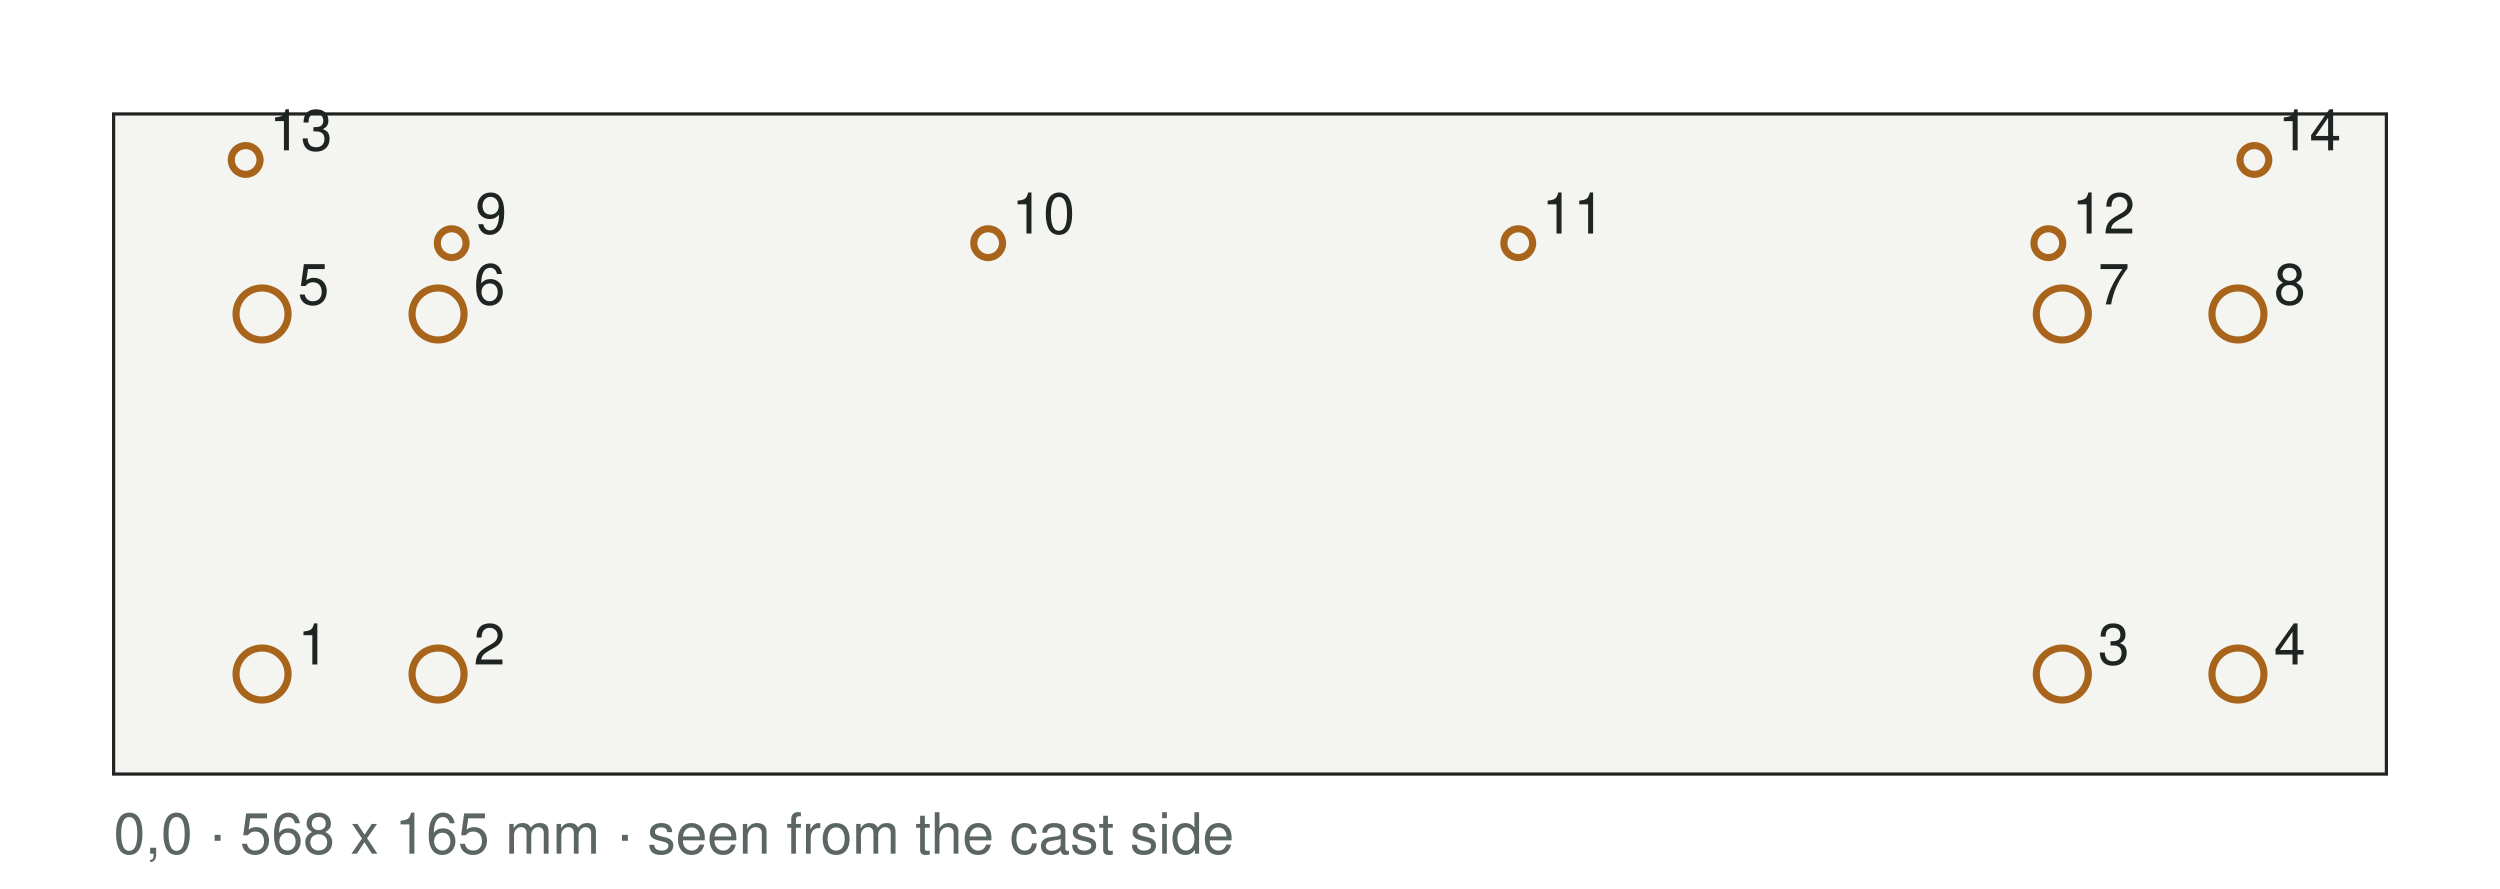
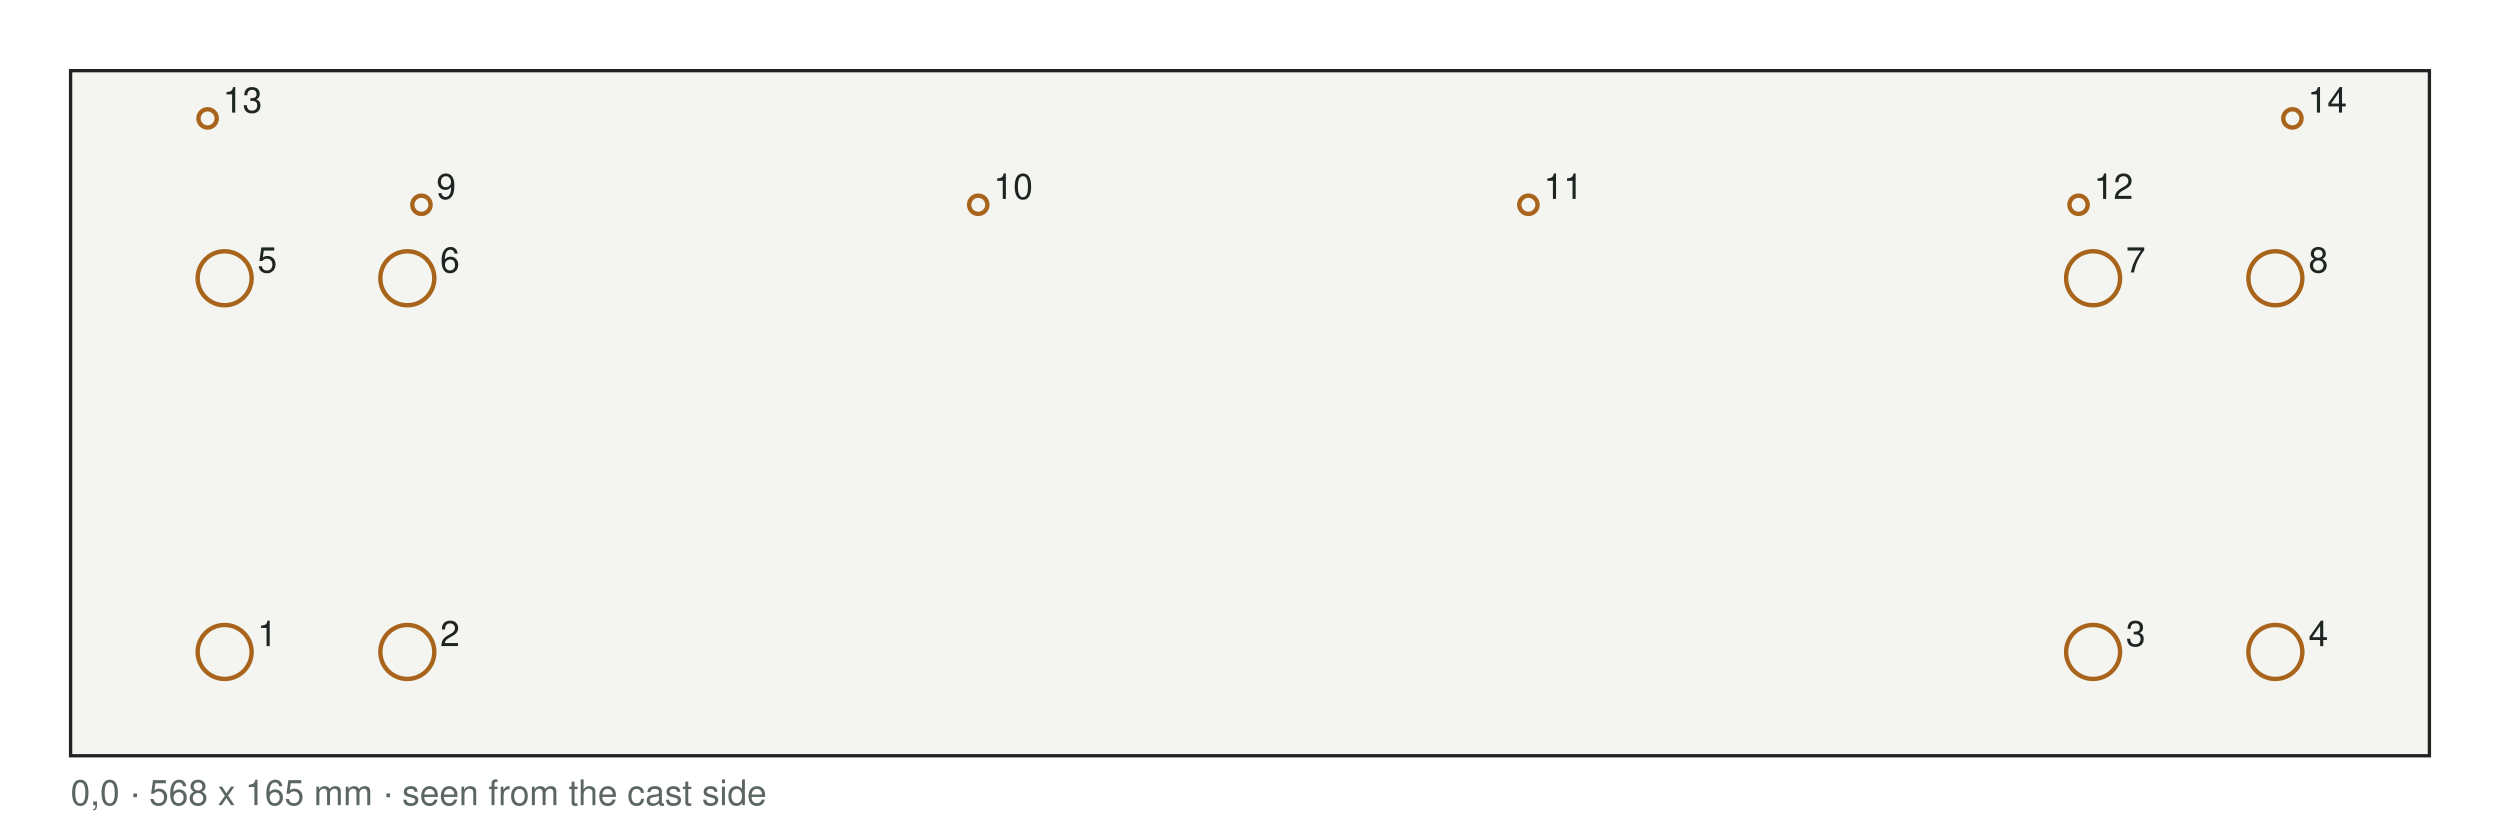
- <svg xmlns="http://www.w3.org/2000/svg" viewBox="-28.4 -28.4 624.9 221.8" width="625mm" height="222mm" font-family="Helvetica, Arial, sans-serif">
+ <svg xmlns="http://www.w3.org/2000/svg" viewBox="-17.0 -17.0 602.1 199.0" width="602mm" height="199mm" font-family="Helvetica, Arial, sans-serif">
  <polygon points="0.0,165.0 568.1,165.0 568.1,0.0 0.0,0.0" fill="#f4f4f1" stroke="#222" stroke-width="0.8" />
-   <circle cx="37.1" cy="140.0" r="6.5" fill="none" stroke="#a8641a" stroke-width="1.78" />
-   <text x="46.0" y="137.6" font-size="14.2" fill="#1d2422">1</text>
-   <circle cx="81.1" cy="140.0" r="6.5" fill="none" stroke="#a8641a" stroke-width="1.78" />
-   <text x="90.0" y="137.6" font-size="14.2" fill="#1d2422">2</text>
-   <circle cx="487.1" cy="140.0" r="6.5" fill="none" stroke="#a8641a" stroke-width="1.78" />
-   <text x="496.0" y="137.6" font-size="14.2" fill="#1d2422">3</text>
-   <circle cx="531.0" cy="140.0" r="6.5" fill="none" stroke="#a8641a" stroke-width="1.78" />
-   <text x="540.0" y="137.6" font-size="14.2" fill="#1d2422">4</text>
-   <circle cx="37.1" cy="50.0" r="6.5" fill="none" stroke="#a8641a" stroke-width="1.78" />
-   <text x="46.0" y="47.6" font-size="14.2" fill="#1d2422">5</text>
-   <circle cx="81.1" cy="50.0" r="6.5" fill="none" stroke="#a8641a" stroke-width="1.78" />
-   <text x="90.0" y="47.6" font-size="14.2" fill="#1d2422">6</text>
-   <circle cx="487.1" cy="50.0" r="6.5" fill="none" stroke="#a8641a" stroke-width="1.78" />
-   <text x="496.0" y="47.6" font-size="14.2" fill="#1d2422">7</text>
-   <circle cx="531.0" cy="50.0" r="6.5" fill="none" stroke="#a8641a" stroke-width="1.78" />
-   <text x="540.0" y="47.6" font-size="14.2" fill="#1d2422">8</text>
-   <circle cx="84.5" cy="32.3" r="3.6" fill="none" stroke="#a8641a" stroke-width="1.78" />
-   <text x="90.4" y="29.9" font-size="14.2" fill="#1d2422">9</text>
-   <circle cx="218.6" cy="32.3" r="3.6" fill="none" stroke="#a8641a" stroke-width="1.78" />
-   <text x="224.5" y="29.9" font-size="14.2" fill="#1d2422">10</text>
-   <circle cx="351.1" cy="32.3" r="3.6" fill="none" stroke="#a8641a" stroke-width="1.78" />
-   <text x="357.0" y="29.9" font-size="14.2" fill="#1d2422">11</text>
-   <circle cx="483.6" cy="32.3" r="3.6" fill="none" stroke="#a8641a" stroke-width="1.78" />
-   <text x="489.5" y="29.9" font-size="14.2" fill="#1d2422">12</text>
-   <circle cx="33.0" cy="11.5" r="3.6" fill="none" stroke="#a8641a" stroke-width="1.78" />
-   <text x="38.9" y="9.1" font-size="14.2" fill="#1d2422">13</text>
-   <circle cx="535.1" cy="11.5" r="3.6" fill="none" stroke="#a8641a" stroke-width="1.78" />
-   <text x="541.0" y="9.1" font-size="14.2" fill="#1d2422">14</text>
-   <text x="0" y="184.9" font-size="14.2" fill="#5b6662">0,0 · 568 x 165 mm · seen from the cast side</text>
+   <circle cx="37.1" cy="140.0" r="6.5" fill="none" stroke="#a8641a" stroke-width="1.06" />
+   <text x="45.0" y="138.6" font-size="8.5" fill="#1d2422">1</text>
+   <circle cx="81.1" cy="140.0" r="6.5" fill="none" stroke="#a8641a" stroke-width="1.06" />
+   <text x="89.0" y="138.6" font-size="8.5" fill="#1d2422">2</text>
+   <circle cx="487.1" cy="140.0" r="6.5" fill="none" stroke="#a8641a" stroke-width="1.06" />
+   <text x="495.0" y="138.6" font-size="8.5" fill="#1d2422">3</text>
+   <circle cx="531.0" cy="140.0" r="6.5" fill="none" stroke="#a8641a" stroke-width="1.06" />
+   <text x="539.0" y="138.6" font-size="8.5" fill="#1d2422">4</text>
+   <circle cx="37.1" cy="50.0" r="6.5" fill="none" stroke="#a8641a" stroke-width="1.06" />
+   <text x="45.0" y="48.6" font-size="8.5" fill="#1d2422">5</text>
+   <circle cx="81.1" cy="50.0" r="6.5" fill="none" stroke="#a8641a" stroke-width="1.06" />
+   <text x="89.0" y="48.6" font-size="8.5" fill="#1d2422">6</text>
+   <circle cx="487.1" cy="50.0" r="6.5" fill="none" stroke="#a8641a" stroke-width="1.06" />
+   <text x="495.0" y="48.6" font-size="8.5" fill="#1d2422">7</text>
+   <circle cx="531.0" cy="50.0" r="6.5" fill="none" stroke="#a8641a" stroke-width="1.06" />
+   <text x="539.0" y="48.6" font-size="8.5" fill="#1d2422">8</text>
+   <circle cx="84.5" cy="32.3" r="2.2" fill="none" stroke="#a8641a" stroke-width="1.06" />
+   <text x="88.1" y="30.9" font-size="8.5" fill="#1d2422">9</text>
+   <circle cx="218.6" cy="32.3" r="2.2" fill="none" stroke="#a8641a" stroke-width="1.06" />
+   <text x="222.3" y="30.9" font-size="8.5" fill="#1d2422">10</text>
+   <circle cx="351.1" cy="32.3" r="2.2" fill="none" stroke="#a8641a" stroke-width="1.06" />
+   <text x="354.8" y="30.9" font-size="8.5" fill="#1d2422">11</text>
+   <circle cx="483.6" cy="32.3" r="2.2" fill="none" stroke="#a8641a" stroke-width="1.06" />
+   <text x="487.3" y="30.9" font-size="8.5" fill="#1d2422">12</text>
+   <circle cx="33.0" cy="11.5" r="2.2" fill="none" stroke="#a8641a" stroke-width="1.06" />
+   <text x="36.7" y="10.1" font-size="8.5" fill="#1d2422">13</text>
+   <circle cx="535.1" cy="11.5" r="2.2" fill="none" stroke="#a8641a" stroke-width="1.06" />
+   <text x="538.8" y="10.1" font-size="8.5" fill="#1d2422">14</text>
+   <text x="0" y="176.9" font-size="8.5" fill="#5b6662">0,0 · 568 x 165 mm · seen from the cast side</text>
</svg>
